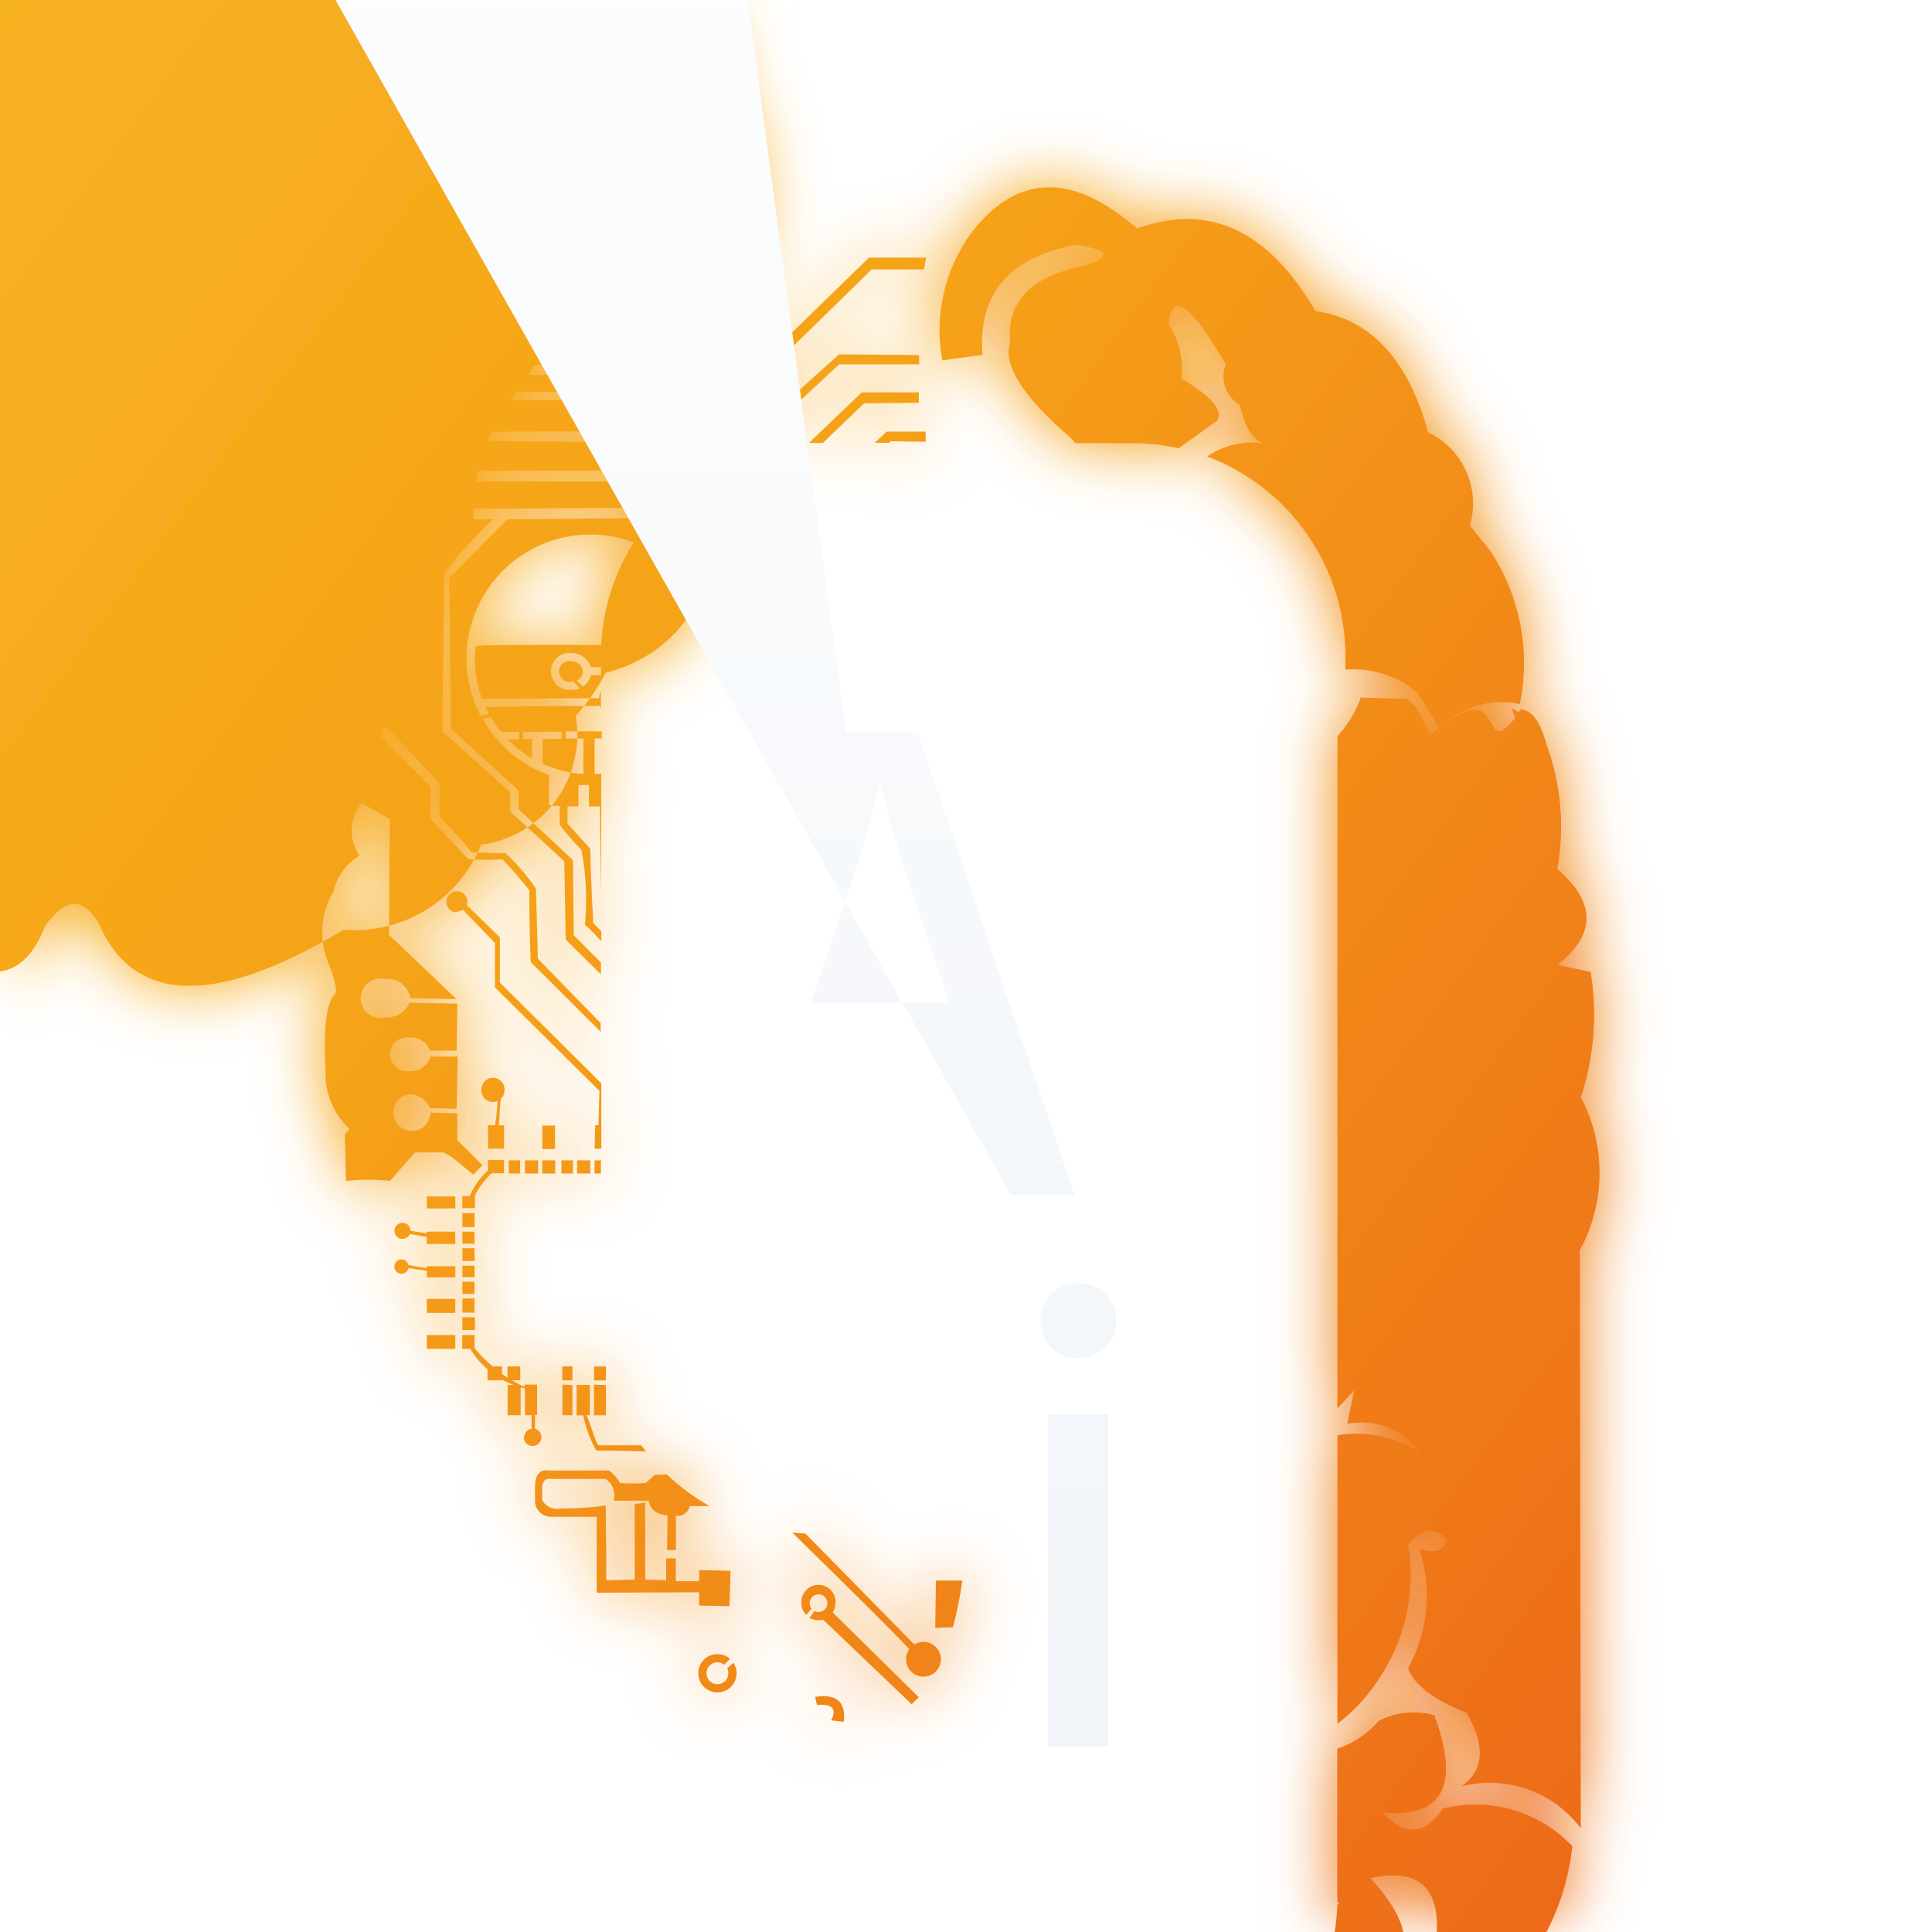
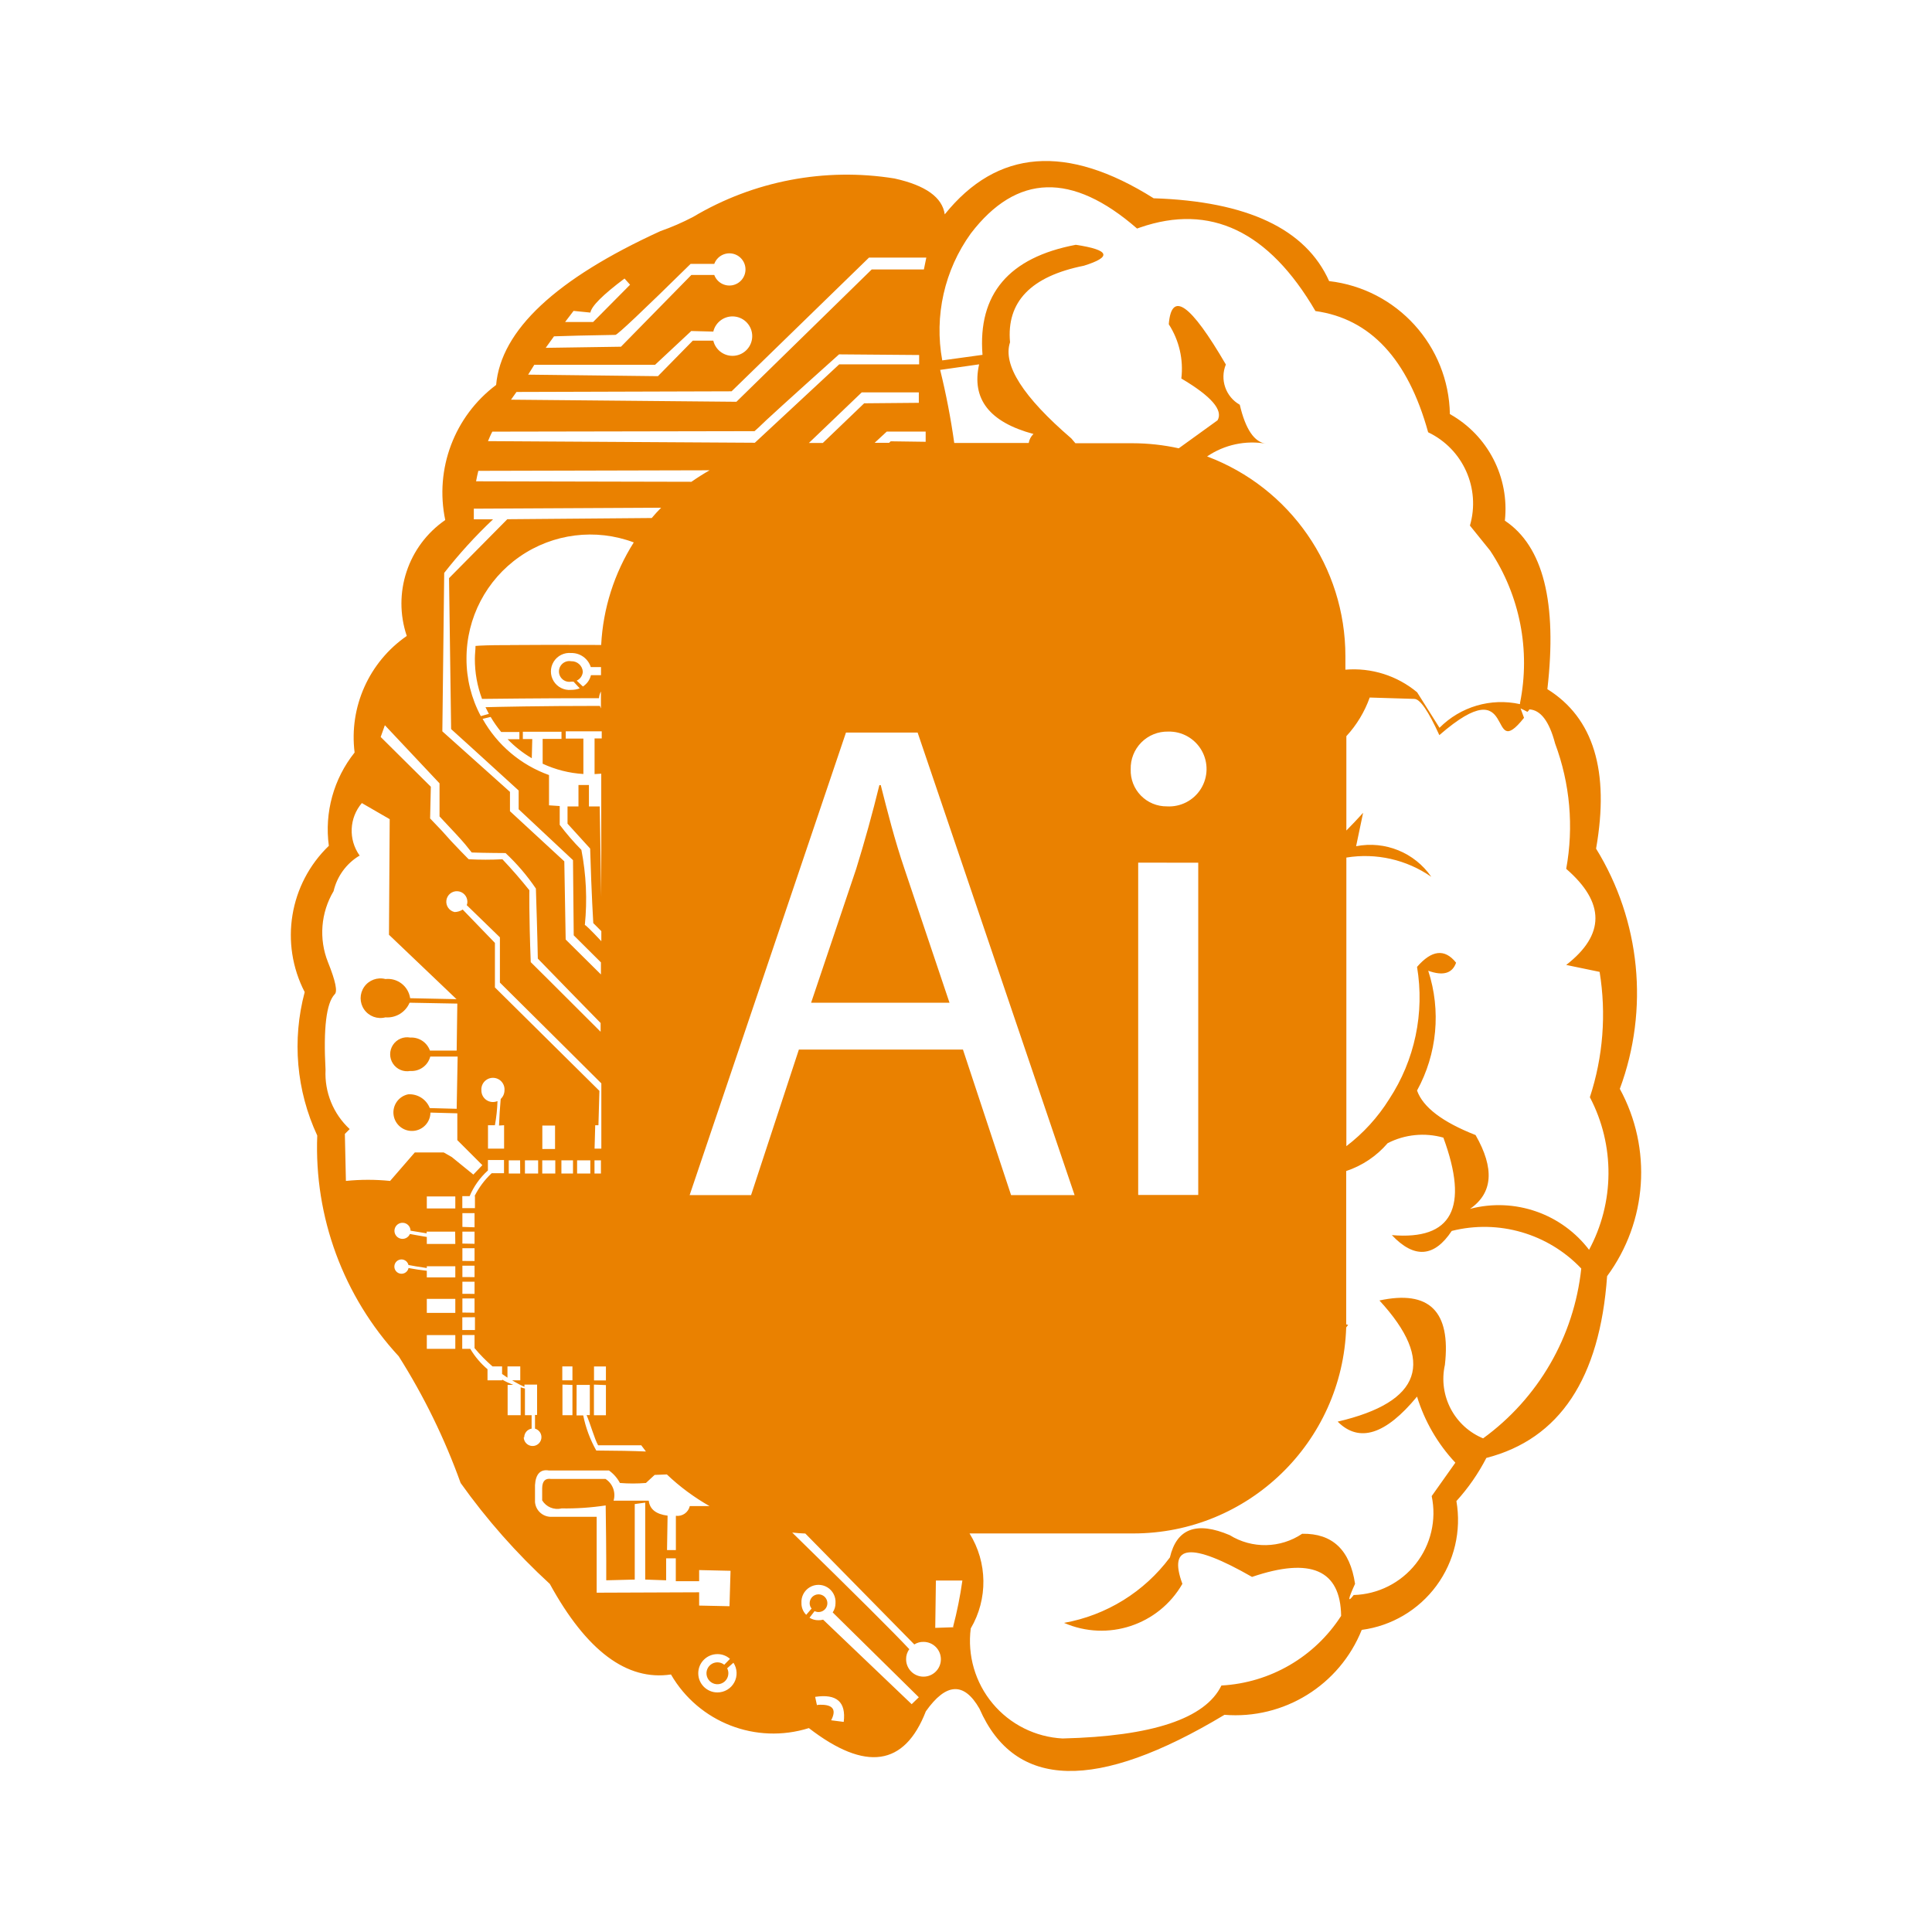
- <svg xmlns="http://www.w3.org/2000/svg" viewBox="0 0 24 24" width="100%" height="100%">
-   <defs>
-     <linearGradient id="aiOrangeGrad" x1="0%" y1="0%" x2="100%" y2="100%">
-       <stop offset="0%" stop-color="#fbbf24" />
-       <stop offset="50%" stop-color="#f59e0b" />
-       <stop offset="100%" stop-color="#ea580c" />
-     </linearGradient>
-     <linearGradient id="aiWhiteGrad" x1="0%" y1="0%" x2="0%" y2="100%">
-       <stop offset="0%" stop-color="#ffffff" />
-       <stop offset="100%" stop-color="#f1f5f9" />
-     </linearGradient>
-     <filter id="glow" x="-20%" y="-20%" width="140%" height="140%">
-       <feGaussianBlur stdDeviation="0.4" result="blur" />
-       <feComposite in="SourceGraphic" in2="blur" operator="over" />
-     </filter>
-   </defs>
-   <path fill="url(#aiOrangeGrad)" d="m9.181 3.773a3.42 3.42 0 0 0-.295-2.984q.255-1.446-.605-1.981q.186-1.617-.528-2.093a1.35 1.35 0 0 0-.683-1.324a1.694 1.694 0 0 0-1.5-1.652q-.435-.972-2.18-1.029q-1.616-1.017-2.595.2q-.045-.318-.625-.446a3.73 3.73 0 0 0-2.5.477a3 3 0 0 1-.407.177q-1.95.891-2.041 1.911a1.67 1.67 0 0 0-.632 1.678a1.26 1.26 0 0 0-.478 1.44a1.53 1.53 0 0 0-.648 1.448a1.53 1.53 0 0 0-.32 1.159a1.54 1.54 0 0 0-.3 1.817a2.62 2.62 0 0 0 .156 1.782a3.82 3.82 0 0 0 1.012 2.742a8 8 0 0 1 .769 1.574a8 8 0 0 0 1.108 1.254q.684 1.248 1.505 1.125a1.47 1.47 0 0 0 1.713.666q1.056.815 1.453-.208q.378-.535.666-.034q.659 1.51 3.044.077a1.69 1.69 0 0 0 1.705-1.055a1.377 1.377 0 0 0 1.176-1.6a2.5 2.5 0 0 0 .372-.536q1.365-.352 1.5-2.258a2.17 2.17 0 0 0 .158-2.327 M12.06 2.9q.854-1.116 2.065-.061l.037-.013q1.309-.452 2.179 1.038q1.023.143 1.4 1.506a.98.98 0 0 1 .519 1.159l.251.311a2.52 2.52 0 0 1 .371 1.894v.013a1.08 1.08 0 0 0-1 .294l-.278-.441a1.23 1.23 0 0 0-.891-.281V8.15a2.65 2.65 0 0 0-1.718-2.48a1 1 0 0 1 .735-.158q-.222-.026-.329-.484a.4.4 0 0 1-.173-.5q-.659-1.132-.709-.5a1.02 1.02 0 0 1 .156.674q.558.33.45.519l-.482.348a2.7 2.7 0 0 0-.574-.063h-.71q-.024-.03-.051-.06q-.9-.774-.761-1.194q-.069-.754.917-.951q.531-.165-.1-.26q-1.248.236-1.159 1.367l-.5.069A2.06 2.06 0 0 1 12.06 2.9 m-2.047-5.326a.2.2 0 0 0-.059.112h-.925a9 9 0 0 0-.175-.908l.484-.069q-.145.645.675.865 M7.125 3.862l.209.021q.02-.12.424-.423l.069.077L7.368 4H7.02Z m-.243.316c.155-.006.406-.012.763-.018q.037 0 .934-.882h.294a.2.2 0 1 1 0 .138h-.285l-.874.891l-.935.014Z m-.245.354h1.5l.45-.42l.274.007a.245.245 0 1 1 0 .113h-.255l-.433.441l-1.612-.019q.036-.06.076-.122 m-.221.337l2.672-.008L10.795 3.2h.712l-.03.147h-.648L9.148 4.991l-2.8-.026Z m4.6.492h.483v.127l-.435-.006l-.019.019h-.18Z m-.281-.351l-.514.493h-.173l.657-.629h.709v.13Z m-4.619.352l3.257-.006l.05-.045q.09-.093 1-.909l.995.008v.116h-.993L9.377 5.5l-3.315-.02c.016-.037.033-.08.054-.118 m-.174.487l2.873-.007a3 3 0 0 0-.226.143l-2.675-.006a2 2 0 0 1 .028-.13 m-.424 1.268a6 6 0 0 1 .607-.666h-.239v-.132l2.327-.012a2 2 0 0 0-.117.128l-1.794.015l-.724.732l.026 1.875q.077.068.839.763v.233l.675.632l.009.934l.338.336v.15l-.438-.434l-.017-.971l-.675-.623v-.24l-.84-.752Z m1.467 10.03v-.173h.126v.173Z m.126.057v.376h-.124v-.38Z m-.137-2.626v-.164h.144v.164Z m-.826-2.312v-.553l-.4-.414a.2.2 0 0 1-.1.031a.131.131 0 1 1 .158-.128a.1.1 0 0 1-.008.042l.412.4v.562c.687.681 1.1 1.093 1.26 1.252v.811h-.084l.008-.291h.04l.012-.427Z m.75 2.148v.164h-.162v-.164Z m-.161-.141v-.291h.158v.291Z m-.052.141v.164h-.164v-.164Z m-.223.164H6.32v-.164h.141Z m-.2-.6v.291h-.2v-.291h.086a2 2 0 0 0 .032-.3a.143.143 0 0 1-.2-.133a.144.144 0 1 1 .287 0a.15.15 0 0 1-.047.107a6 6 0 0 0-.021.33Z m-.362.881v.149h-.157v-.149h.091a.9.9 0 0 1 .227-.319v-.13h.2v.164h-.153a1 1 0 0 0-.213.285Z m-.156 1.446v-.175h.151v.177Z m.156.058v.159h-.157v-.158Z m-.156-.291v-.15h.151v.151Z m0-.208v-.141h.151v.142Z m0-.2v-.158h.151v.159Z m0-.216V15.3h.151v.151Z m0-.207v-.171h.151v.176Z m1.076-5.237v-.376a1.54 1.54 0 0 1-.825-.698l.1-.024a1.5 1.5 0 0 0 .131.187h.226v.09h-.146a1.4 1.4 0 0 0 .3.236l.006-.238h-.117V9.09h.48v.089h-.234v.308a1.4 1.4 0 0 0 .506.128v-.44h-.219v-.09h.447v.088h-.089v.443l.083-.005v1.53l-.019-1.123h-.134v-.266h-.13v.266H7.05v.214l.281.309c.017.58.039.926.039.926l.1.1v.125q-.197-.21-.205-.2a3.2 3.2 0 0 0-.043-.935a3 3 0 0 1-.269-.311v-.233Z m.275-1.79a.129.129 0 1 0 0 .254h.03l.077.083a.3.3 0 0 1-.107.019a.23.23 0 1 1 0-.458a.25.25 0 0 1 .244.175h.127v.1h-.125a.23.23 0 0 1-.1.141l-.077-.073a.13.13 0 0 0 .076-.111a.14.14 0 0 0-.145-.13 m-.757-.2h-.075c-.178 0-.3.005-.356.01c0 .052-.008.1-.008.158a1.4 1.4 0 0 0 .089.5c.69-.008 1.2-.009 1.453-.009a.2.2 0 0 1 .024-.083v.21l-.013-.031c-.755 0-1.269.012-1.421.016q.02.042.042.083l-.1.028a1.5 1.5 0 0 1-.178-.715a1.538 1.538 0 0 1 2.078-1.443a2.63 2.63 0 0 0-.405 1.274q-.732-.003-1.131.001Z m1.189 8.961v.173h-.148v-.173Z m0 .231v.375h-.149V17.2Z m-.142-2.628v-.164h.08v.164Z m-.052-.164v.164h-.164v-.164Z m-.17 2.79h.164v.375h-.04c.049.115.1.3.143.375h.536l.058.077q-.234-.01-.617-.012a1.5 1.5 0 0 1-.162-.436h-.083Z M4.781 9.009l.679.722v.411c.162.172.265.282.32.348l.08.1c.16.006.42.007.42.007a2.6 2.6 0 0 1 .377.441c.02.612.024.87.024.87q.426.439.78.8v.109c-.57-.571-.868-.865-.868-.865c-.023-.605-.017-.893-.017-.893a6 6 0 0 0-.335-.385a4 4 0 0 1-.418 0l-.011-.01l-.09-.092a6 6 0 0 1-.233-.252l-.146-.153l.009-.394l-.623-.618Z m.875 7.747h-.354v-.171h.354Z m0-.447h-.354v-.174h.354Z m0-.441h-.354v-.082a3 3 0 0 1-.227-.034a.089.089 0 1 1-.087-.107a.09.09 0 0 1 .086.069q.07.015.228.038v-.022h.354Z m0-.415h-.354v-.087c-.1-.017-.165-.028-.21-.037a.1.1 0 1 1 .008-.041l.2.033V15.3h.354Z m0-.441h-.354v-.149h.354Z m-.044-.639l-.1-.057h-.359l-.307.354a2.7 2.7 0 0 0-.549 0l-.013-.584l.06-.06a.94.94 0 0 1-.3-.736q-.042-.774.113-.938q.058-.05-.083-.4a1 1 0 0 1 .07-.882a.7.7 0 0 1 .315-.437h.007v-.007a.53.53 0 0 1 .029-.65l.346.2l-.009 1.436l.839.8l-.576-.012a.28.28 0 0 0-.307-.238a.246.246 0 1 0 0 .476a.3.3 0 0 0 .3-.182l.593.011l-.008.584h-.332a.245.245 0 0 0-.245-.162a.211.211 0 1 0 0 .415a.24.24 0 0 0 .249-.179h.34q-.013.645-.012.649l-.334-.009a.27.27 0 0 0-.269-.171a.23.23 0 1 0 .277.227l.334.009v.333l.311.311l-.112.117Z m.9 3.483a.11.11 0 0 1 .092-.109v-.167h-.083v-.331l-.053-.015v.346h-.162v-.377h.069a1 1 0 0 1-.137-.065v.009h-.182v-.138a1 1 0 0 1-.214-.253h-.1v-.172h.153v.163a2 2 0 0 0 .223.227h.119v.094l.067.046v-.14h.159v.173h-.101q.05.03.1.056l.053.025V17.2h.157v.377h-.026v.17a.11.11 0 1 1-.14.106Z m.9 1.929v-.943H6.83a.2.2 0 0 1-.184-.182v-.212c.008-.135.066-.2.173-.181h.746a.45.45 0 0 1 .136.155a2 2 0 0 0 .323 0l.108-.1l.152-.006a2.7 2.7 0 0 0 .53.393h-.245a.157.157 0 0 1-.173.121v.426h-.11l.007-.428q-.216-.027-.234-.186h-.437a.24.24 0 0 0-.1-.27h-.675q-.11-.017-.112.115v.151a.22.22 0 0 0 .24.1a3.3 3.3 0 0 0 .549-.037c.009.585.007.93.007.93l.354-.009v-.938l.13-.018v.956l.26.009v-.273h.12v.284h.29v-.138l.39.009l-.013.44l-.377-.008v-.165Z m1.5 1.239a.238.238 0 1 1 0-.476a.23.23 0 0 1 .156.059l-.071.073a.136.136 0 1 0 .051.106a.13.13 0 0 0-.015-.062l.078-.069a.238.238 0 0 1-.2.369Z m1.413.346q.11-.212-.173-.191q.002.04-.026-.1q.401-.061.355.311Z m1-.2l-1.1-1.05a.2.2 0 0 1-.058.007a.2.2 0 0 1-.111-.031l.063-.082a.11.11 0 1 0-.061-.1a.1.1 0 0 0 .024.068l-.067.078a.2.2 0 0 1-.059-.146a.212.212 0 1 1 .423 0a.2.2 0 0 1-.035.116l1.07 1.054Z m.147-.342a.216.216 0 0 1-.216-.216a.2.2 0 0 1 .04-.125q-.27-.29-1.455-1.449q.08.009.163.012l1.354 1.378a.2.2 0 0 1 .114-.032a.216.216 0 0 1 0 .432 m.379-.614l-.233.008l.008-.588h.329a5 5 0 0 1-.116.577Z m6.472 4.834a.8.8 0 0 1-.485-.917q.114-1-.813-.8q1.048 1.139-.519 1.505q.4.4.986-.311a2.1 2.1 0 0 0 .476.821l-.294.415a1.02 1.02 0 0 1-.969 1.229q-.116.151.017-.139q-.094-.632-.657-.622a.83.83 0 0 1-.9.017q-.617-.262-.743.277a2.1 2.1 0 0 1-1.315.813a1.16 1.16 0 0 0 1.47-.485q-.273-.738.865-.086q1.095-.373 1.107.484a1.89 1.89 0 0 1-1.487.865q-.3.617-1.973.658a1.214 1.214 0 0 1-1.141-1.367a1.14 1.14 0 0 0-.015-1.18h2.034a2.646 2.646 0 0 0 2.645-2.559l.024-.032l-.024-.006v-1.905a1.16 1.16 0 0 0 .515-.346a.95.95 0 0 1 .692-.069q.481 1.307-.64 1.211q.417.441.744-.052a1.66 1.66 0 0 1 1.609.467a3 3 0 0 1-1.221 2.111Z m1.314-2.336a1.41 1.41 0 0 0-1.487-.519q.426-.294.069-.917q-.617-.242-.727-.553a1.88 1.88 0 0 0 .139-1.488q.276.1.346-.1q-.21-.265-.485.052a2.3 2.3 0 0 1-.346 1.643a2.2 2.2 0 0 1-.532.584v-3.585a1.44 1.44 0 0 1 1.055.239a.92.92 0 0 0-.934-.38l.087-.415q-.103.114-.208.22V9.145a1.4 1.4 0 0 0 .29-.48l.554.017q.106 0 .311.45c.988-.859.583.374 1.052-.215l-.043-.117q.043.02.085.043l.021-.022v-.009q.214.009.323.424a2.94 2.94 0 0 1 .138 1.557q.726.63 0 1.194l.415.086a3.3 3.3 0 0 1-.121 1.557a2.02 2.02 0 0 1-.014 1.903Z" filter="url(#glow)" opacity="0.95" />
-   <path fill="url(#aiWhiteGrad)" d="m.111-7.176H9.924l-.594 1.808h-.763L10.509 9.1h.89l1.95 5.746h-.789Z M10.941 9.753h-.017a18 18 0 0 1-.288 1.04l-.56 1.663h1.719l-.557-1.656c-.127-.373-.212-.714-.297-1.047 m2.435 7.117a.445.445 0 0 1-.449-.46a.456.456 0 0 1 .466-.469a.465.465 0 1 1-.017.929 m.39.7v4.127h-.746v-4.128Z" />
+ <svg xmlns="http://www.w3.org/2000/svg" width="1em" height="1em" viewBox="0 0 24 24" fill="#ea8100">
+   <path fill="#ea8100" d="M10.941 9.753h-.017a18 18 0 0 1-.288 1.04l-.56 1.663h1.719l-.557-1.656c-.127-.373-.212-.714-.297-1.047m9.181 3.773a3.42 3.42 0 0 0-.295-2.984q.255-1.446-.605-1.981q.186-1.617-.528-2.093a1.35 1.35 0 0 0-.683-1.324a1.694 1.694 0 0 0-1.5-1.652q-.435-.972-2.18-1.029q-1.616-1.017-2.595.2q-.045-.318-.625-.446a3.73 3.73 0 0 0-2.5.477a3 3 0 0 1-.407.177q-1.95.891-2.041 1.911a1.67 1.67 0 0 0-.632 1.678a1.26 1.26 0 0 0-.478 1.44a1.53 1.53 0 0 0-.648 1.448a1.53 1.53 0 0 0-.32 1.159a1.54 1.54 0 0 0-.3 1.817a2.62 2.62 0 0 0 .156 1.782a3.82 3.82 0 0 0 1.012 2.742a8 8 0 0 1 .769 1.574a8 8 0 0 0 1.108 1.254q.684 1.248 1.505 1.125a1.47 1.47 0 0 0 1.713.666q1.056.815 1.453-.208q.378-.535.666-.034q.659 1.51 3.044.077a1.69 1.69 0 0 0 1.705-1.055a1.377 1.377 0 0 0 1.176-1.6a2.5 2.5 0 0 0 .372-.536q1.365-.352 1.5-2.258a2.17 2.17 0 0 0 .158-2.327M12.06 2.9q.854-1.116 2.065-.061l.037-.013q1.309-.452 2.179 1.038q1.023.143 1.4 1.506a.98.98 0 0 1 .519 1.159l.251.311a2.52 2.52 0 0 1 .371 1.894v.013a1.08 1.08 0 0 0-1 .294l-.278-.441a1.23 1.23 0 0 0-.891-.281V8.15a2.65 2.65 0 0 0-1.718-2.48a1 1 0 0 1 .735-.158q-.222-.026-.329-.484a.4.4 0 0 1-.173-.5q-.659-1.132-.709-.5a1.02 1.02 0 0 1 .156.674q.558.33.45.519l-.482.348a2.7 2.7 0 0 0-.574-.063h-.71q-.024-.03-.051-.06q-.9-.774-.761-1.194q-.069-.754.917-.951q.531-.165-.1-.26q-1.248.236-1.159 1.367l-.5.069A2.06 2.06 0 0 1 12.06 2.9m2.435 7.117a.445.445 0 0 1-.449-.46a.456.456 0 0 1 .466-.469a.465.465 0 1 1-.017.929m.39.7v4.127h-.746v-4.128Zm-2.047-5.326a.2.2 0 0 0-.059.112h-.925a9 9 0 0 0-.175-.908l.484-.069q-.145.645.675.865M7.125 3.862l.209.021q.02-.12.424-.423l.069.077L7.368 4H7.02Zm-.243.316c.155-.006.406-.012.763-.018q.037 0 .934-.882h.294a.2.2 0 1 1 0 .138h-.285l-.874.891l-.935.014Zm-.245.354h1.5l.45-.42l.274.007a.245.245 0 1 1 0 .113h-.255l-.433.441l-1.612-.019q.036-.06.076-.122m-.221.337l2.672-.008L10.795 3.2h.712l-.03.147h-.648L9.148 4.991l-2.8-.026Zm4.6.492h.483v.127l-.435-.006l-.019.019h-.18Zm-.281-.351l-.514.493h-.173l.657-.629h.709v.13Zm-4.619.352l3.257-.006l.05-.045q.09-.093 1-.909l.995.008v.116h-.993L9.377 5.5l-3.315-.02c.016-.037.033-.08.054-.118m-.174.487l2.873-.007a3 3 0 0 0-.226.143l-2.675-.006a2 2 0 0 1 .028-.13m-.424 1.268a6 6 0 0 1 .607-.666h-.239v-.132l2.327-.012a2 2 0 0 0-.117.128l-1.794.015l-.724.732l.026 1.875q.077.068.839.763v.233l.675.632l.009.934l.338.336v.15l-.438-.434l-.017-.971l-.675-.623v-.24l-.84-.752Zm1.467 10.03v-.173h.126v.173Zm.126.057v.376h-.124v-.38Zm-.137-2.626v-.164h.144v.164Zm-.826-2.312v-.553l-.4-.414a.2.2 0 0 1-.1.031a.131.131 0 1 1 .158-.128a.1.1 0 0 1-.008.042l.412.4v.562c.687.681 1.1 1.093 1.26 1.252v.811h-.084l.008-.291h.04l.012-.427Zm.75 2.148v.164h-.162v-.164Zm-.161-.141v-.291h.158v.291Zm-.052.141v.164h-.164v-.164Zm-.223.164H6.32v-.164h.141Zm-.2-.6v.291h-.2v-.291h.086a2 2 0 0 0 .032-.3a.143.143 0 0 1-.2-.133a.144.144 0 1 1 .287 0a.15.15 0 0 1-.047.107a6 6 0 0 0-.021.33Zm-.362.881v.149h-.157v-.149h.091a.9.9 0 0 1 .227-.319v-.13h.2v.164h-.153a1 1 0 0 0-.213.285Zm-.156 1.446v-.175h.151v.177Zm.156.058v.159h-.157v-.158Zm-.156-.291v-.15h.151v.151Zm0-.208v-.141h.151v.142Zm0-.2v-.158h.151v.159Zm0-.216V15.3h.151v.151Zm0-.207v-.171h.151v.176Zm1.076-5.237v-.376a1.54 1.54 0 0 1-.825-.698l.1-.024a1.5 1.5 0 0 0 .131.187h.226v.09h-.146a1.4 1.4 0 0 0 .3.236l.006-.238h-.117V9.09h.48v.089h-.234v.308a1.4 1.4 0 0 0 .506.128v-.44h-.219v-.09h.447v.088h-.089v.443l.083-.005v1.53l-.019-1.123h-.134v-.266h-.13v.266H7.05v.214l.281.309c.017.58.039.926.039.926l.1.1v.125q-.197-.21-.205-.2a3.2 3.2 0 0 0-.043-.935a3 3 0 0 1-.269-.311v-.233Zm.275-1.79a.129.129 0 1 0 0 .254h.03l.077.083a.3.3 0 0 1-.107.019a.23.23 0 1 1 0-.458a.25.25 0 0 1 .244.175h.127v.1h-.125a.23.23 0 0 1-.1.141l-.077-.073a.13.13 0 0 0 .076-.111a.14.14 0 0 0-.145-.13m-.757-.2h-.075c-.178 0-.3.005-.356.01c0 .052-.008.1-.008.158a1.4 1.4 0 0 0 .089.5c.69-.008 1.2-.009 1.453-.009a.2.2 0 0 1 .024-.083v.21l-.013-.031c-.755 0-1.269.012-1.421.016q.02.042.042.083l-.1.028a1.5 1.5 0 0 1-.178-.715a1.538 1.538 0 0 1 2.078-1.443a2.63 2.63 0 0 0-.405 1.274q-.732-.003-1.131.001Zm1.189 8.961v.173h-.148v-.173Zm0 .231v.375h-.149V17.2Zm-.142-2.628v-.164h.08v.164Zm-.052-.164v.164h-.164v-.164Zm-.17 2.79h.164v.375h-.04c.049.115.1.3.143.375h.536l.058.077q-.234-.01-.617-.012a1.5 1.5 0 0 1-.162-.436h-.083ZM4.781 9.009l.679.722v.411c.162.172.265.282.32.348l.08.1c.16.006.42.007.42.007a2.6 2.6 0 0 1 .377.441c.02.612.024.87.024.87q.426.439.78.8v.109c-.57-.571-.868-.865-.868-.865c-.023-.605-.017-.893-.017-.893a6 6 0 0 0-.335-.385a4 4 0 0 1-.418 0l-.011-.01l-.09-.092a6 6 0 0 1-.233-.252l-.146-.153l.009-.394l-.623-.618Zm.875 7.747h-.354v-.171h.354Zm0-.447h-.354v-.174h.354Zm0-.441h-.354v-.082a3 3 0 0 1-.227-.034a.089.089 0 1 1-.087-.107a.09.09 0 0 1 .086.069q.07.015.228.038v-.022h.354Zm0-.415h-.354v-.087c-.1-.017-.165-.028-.21-.037a.1.1 0 1 1 .008-.041l.2.033V15.3h.354Zm0-.441h-.354v-.149h.354Zm-.044-.639l-.1-.057h-.359l-.307.354a2.7 2.7 0 0 0-.549 0l-.013-.584l.06-.06a.94.94 0 0 1-.3-.736q-.042-.774.113-.938q.058-.05-.083-.4a1 1 0 0 1 .07-.882a.7.7 0 0 1 .315-.437h.007v-.007a.53.53 0 0 1 .029-.65l.346.2l-.009 1.436l.839.8l-.576-.012a.28.28 0 0 0-.307-.238a.246.246 0 1 0 0 .476a.3.3 0 0 0 .3-.182l.593.011l-.008.584h-.332a.245.245 0 0 0-.245-.162a.211.211 0 1 0 0 .415a.24.24 0 0 0 .249-.179h.34q-.013.645-.012.649l-.334-.009a.27.27 0 0 0-.269-.171a.23.23 0 1 0 .277.227l.334.009v.333l.311.311l-.112.117Zm.9 3.483a.11.11 0 0 1 .092-.109v-.167h-.083v-.331l-.053-.015v.346h-.162v-.377h.069a1 1 0 0 1-.137-.065v.009h-.182v-.138a1 1 0 0 1-.214-.253h-.1v-.172h.153v.163a2 2 0 0 0 .223.227h.119v.094l.067.046v-.14h.159v.173h-.101q.05.03.1.056l.053.025V17.2h.157v.377h-.026v.17a.11.11 0 1 1-.14.106Zm.9 1.929v-.943H6.83a.2.2 0 0 1-.184-.182v-.212c.008-.135.066-.2.173-.181h.746a.45.45 0 0 1 .136.155a2 2 0 0 0 .323 0l.108-.1l.152-.006a2.7 2.7 0 0 0 .53.393h-.245a.157.157 0 0 1-.173.121v.426h-.11l.007-.428q-.216-.027-.234-.186h-.437a.24.24 0 0 0-.1-.27h-.675q-.11-.017-.112.115v.151a.22.22 0 0 0 .24.1a3.3 3.3 0 0 0 .549-.037c.009.585.007.93.007.93l.354-.009v-.938l.13-.018v.956l.26.009v-.273h.12v.284h.29v-.138l.39.009l-.013.44l-.377-.008v-.165Zm1.5 1.239a.238.238 0 1 1 0-.476a.23.23 0 0 1 .156.059l-.071.073a.136.136 0 1 0 .051.106a.13.13 0 0 0-.015-.062l.078-.069a.238.238 0 0 1-.2.369Zm1.413.346q.11-.212-.173-.191q.002.04-.026-.1q.401-.061.355.311Zm1-.2l-1.1-1.05a.2.2 0 0 1-.058.007a.2.2 0 0 1-.111-.031l.063-.082a.11.11 0 1 0-.061-.1a.1.1 0 0 0 .024.068l-.067.078a.2.2 0 0 1-.059-.146a.212.212 0 1 1 .423 0a.2.2 0 0 1-.035.116l1.07 1.054Zm.147-.342a.216.216 0 0 1-.216-.216a.2.2 0 0 1 .04-.125q-.27-.29-1.455-1.449q.08.009.163.012l1.354 1.378a.2.2 0 0 1 .114-.032a.216.216 0 0 1 0 .432m.379-.614l-.233.008l.008-.588h.329a5 5 0 0 1-.116.577Zm.111-7.176H9.924l-.594 1.808h-.763L10.509 9.1h.89l1.95 5.746h-.789Zm6.472 4.834a.8.8 0 0 1-.485-.917q.114-1-.813-.8q1.048 1.139-.519 1.505q.4.4.986-.311a2.1 2.1 0 0 0 .476.821l-.294.415a1.02 1.02 0 0 1-.969 1.229q-.116.151.017-.139q-.094-.632-.657-.622a.83.83 0 0 1-.9.017q-.617-.262-.743.277a2.1 2.1 0 0 1-1.315.813a1.16 1.16 0 0 0 1.47-.485q-.273-.738.865-.086q1.095-.373 1.107.484a1.89 1.89 0 0 1-1.487.865q-.3.617-1.973.658a1.214 1.214 0 0 1-1.141-1.367a1.14 1.14 0 0 0-.015-1.18h2.034a2.646 2.646 0 0 0 2.645-2.559l.024-.032l-.024-.006v-1.905a1.16 1.16 0 0 0 .515-.346a.95.95 0 0 1 .692-.069q.481 1.307-.64 1.211q.417.441.744-.052a1.66 1.66 0 0 1 1.609.467a3 3 0 0 1-1.221 2.111Zm1.314-2.336a1.41 1.41 0 0 0-1.487-.519q.426-.294.069-.917q-.617-.242-.727-.553a1.88 1.88 0 0 0 .139-1.488q.276.1.346-.1q-.21-.265-.485.052a2.3 2.3 0 0 1-.346 1.643a2.2 2.2 0 0 1-.532.584v-3.585a1.44 1.44 0 0 1 1.055.239a.92.92 0 0 0-.934-.38l.087-.415q-.103.114-.208.22V9.145a1.4 1.4 0 0 0 .29-.48l.554.017q.106 0 .311.45c.988-.859.583.374 1.052-.215l-.043-.117q.043.02.085.043l.021-.022v-.009q.214.009.323.424a2.94 2.94 0 0 1 .138 1.557q.726.63 0 1.194l.415.086a3.3 3.3 0 0 1-.121 1.557a2.02 2.02 0 0 1-.014 1.903Z" />
</svg>
